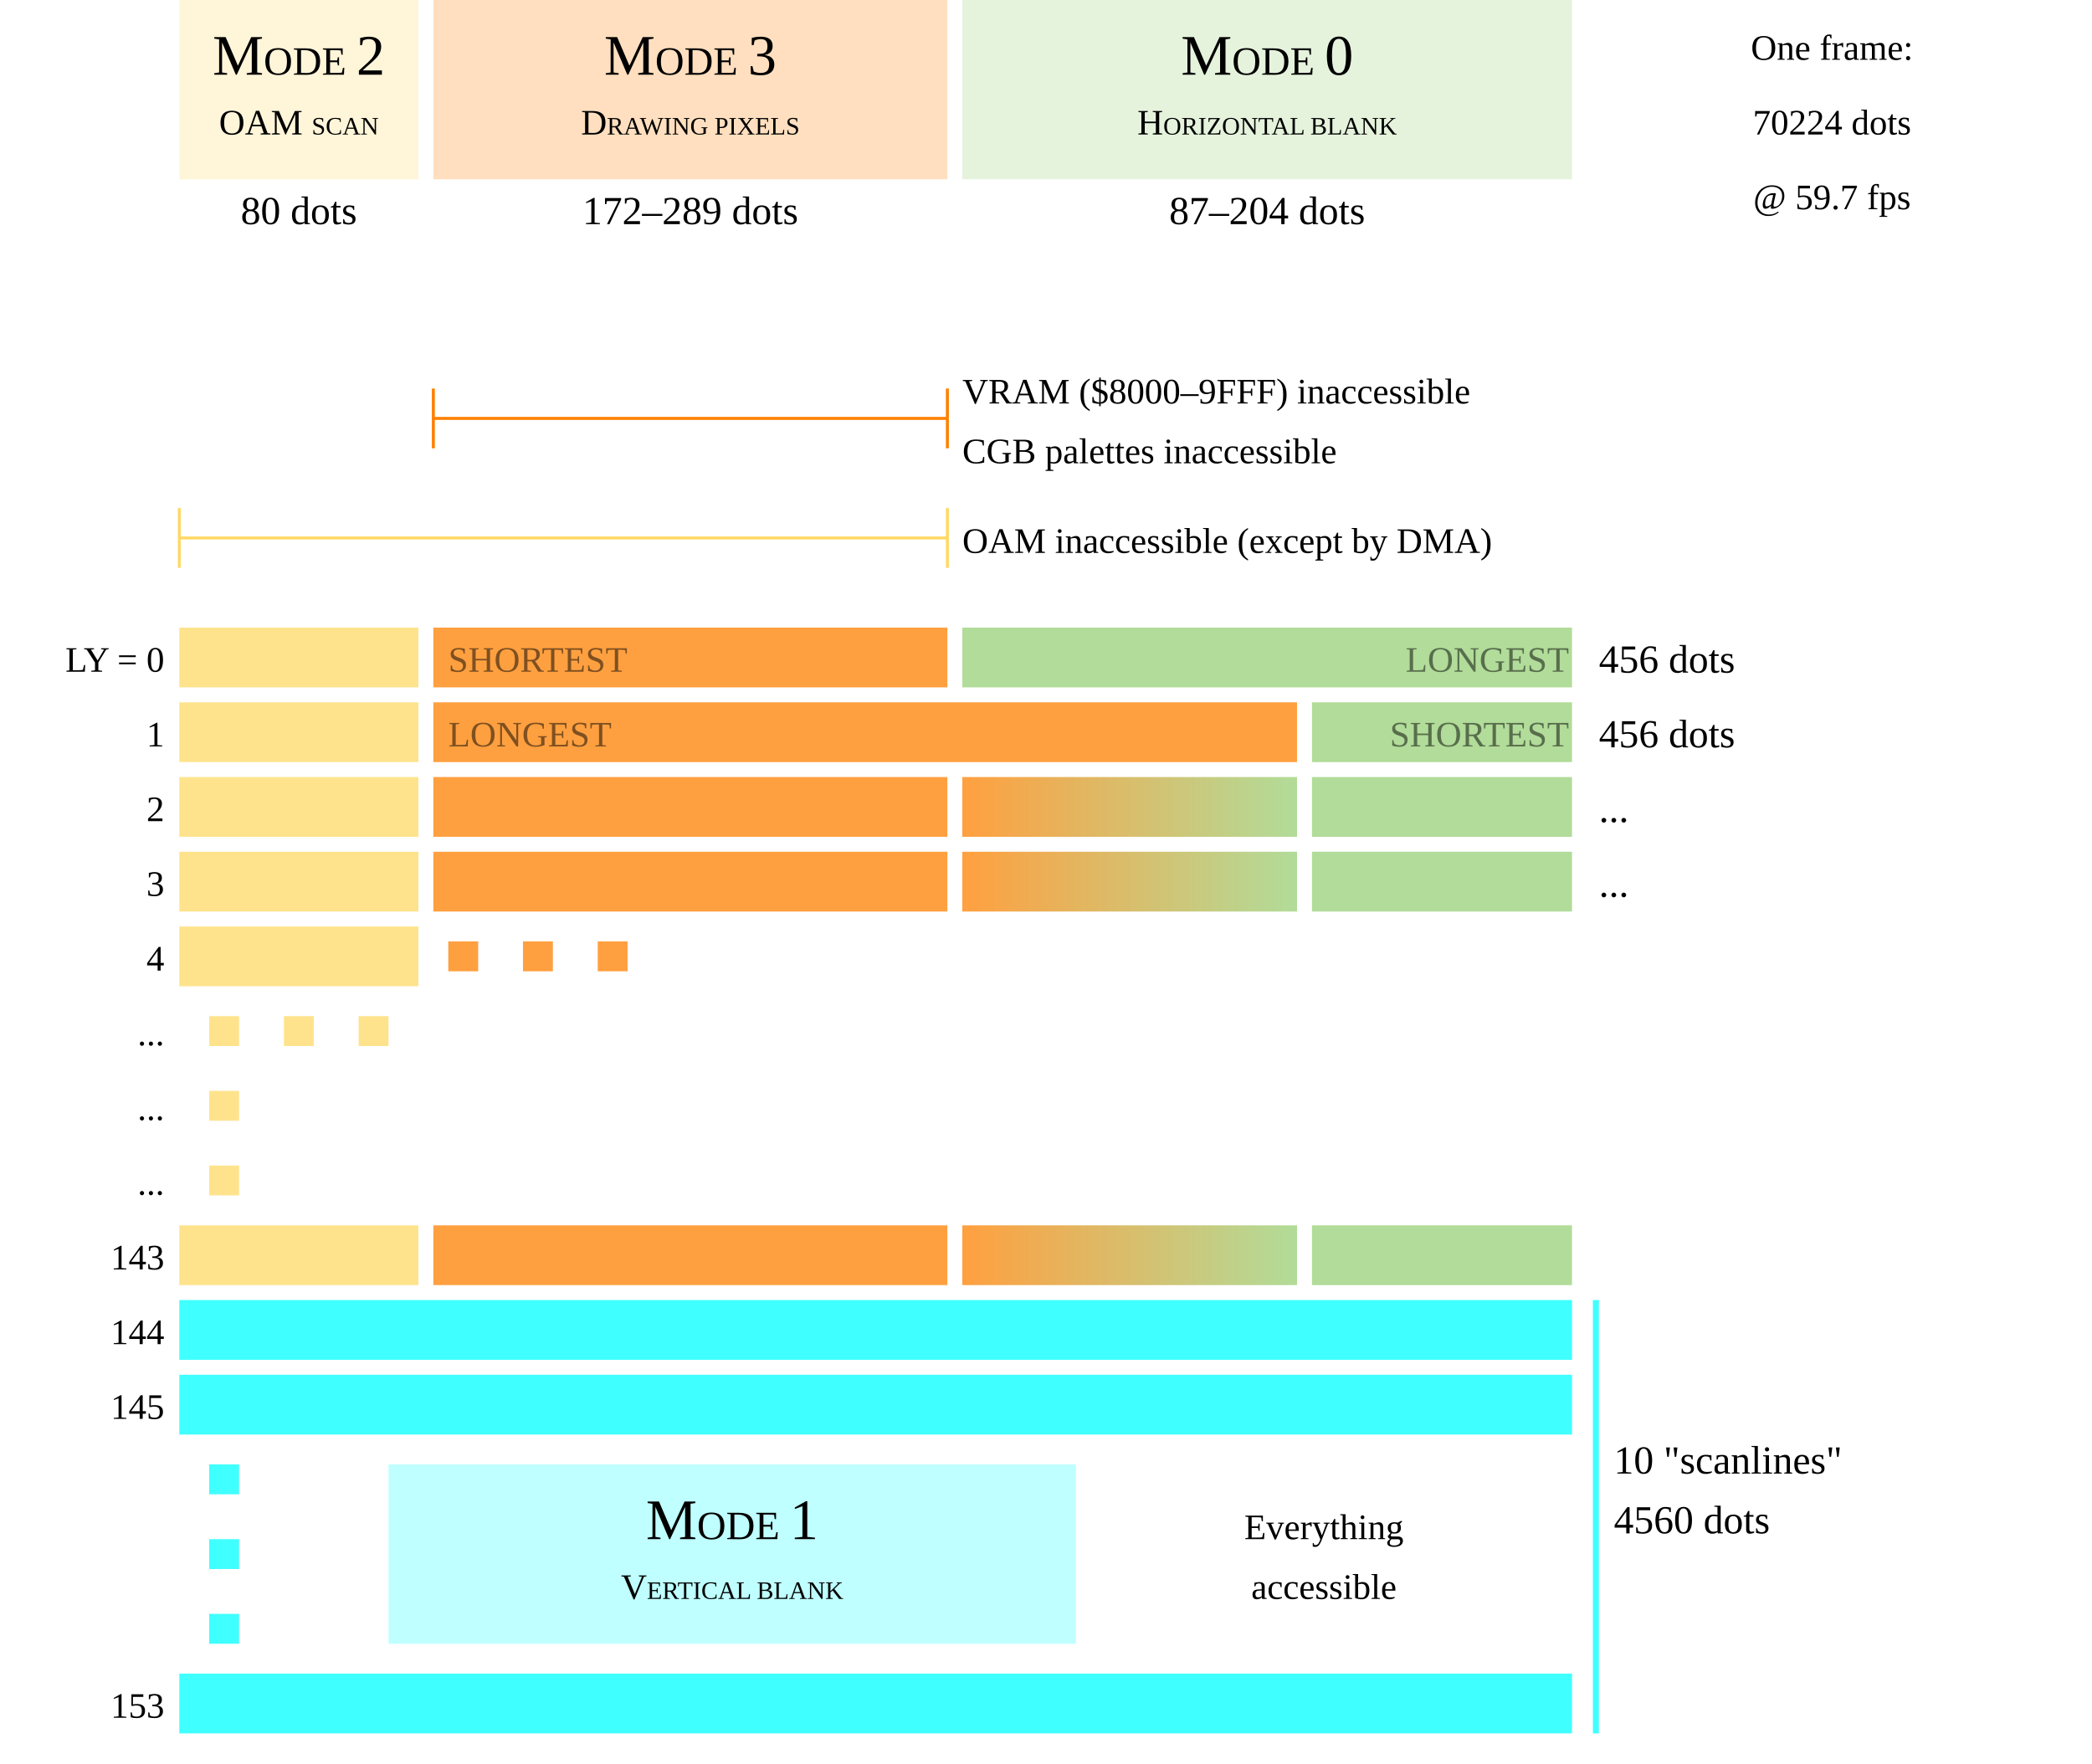
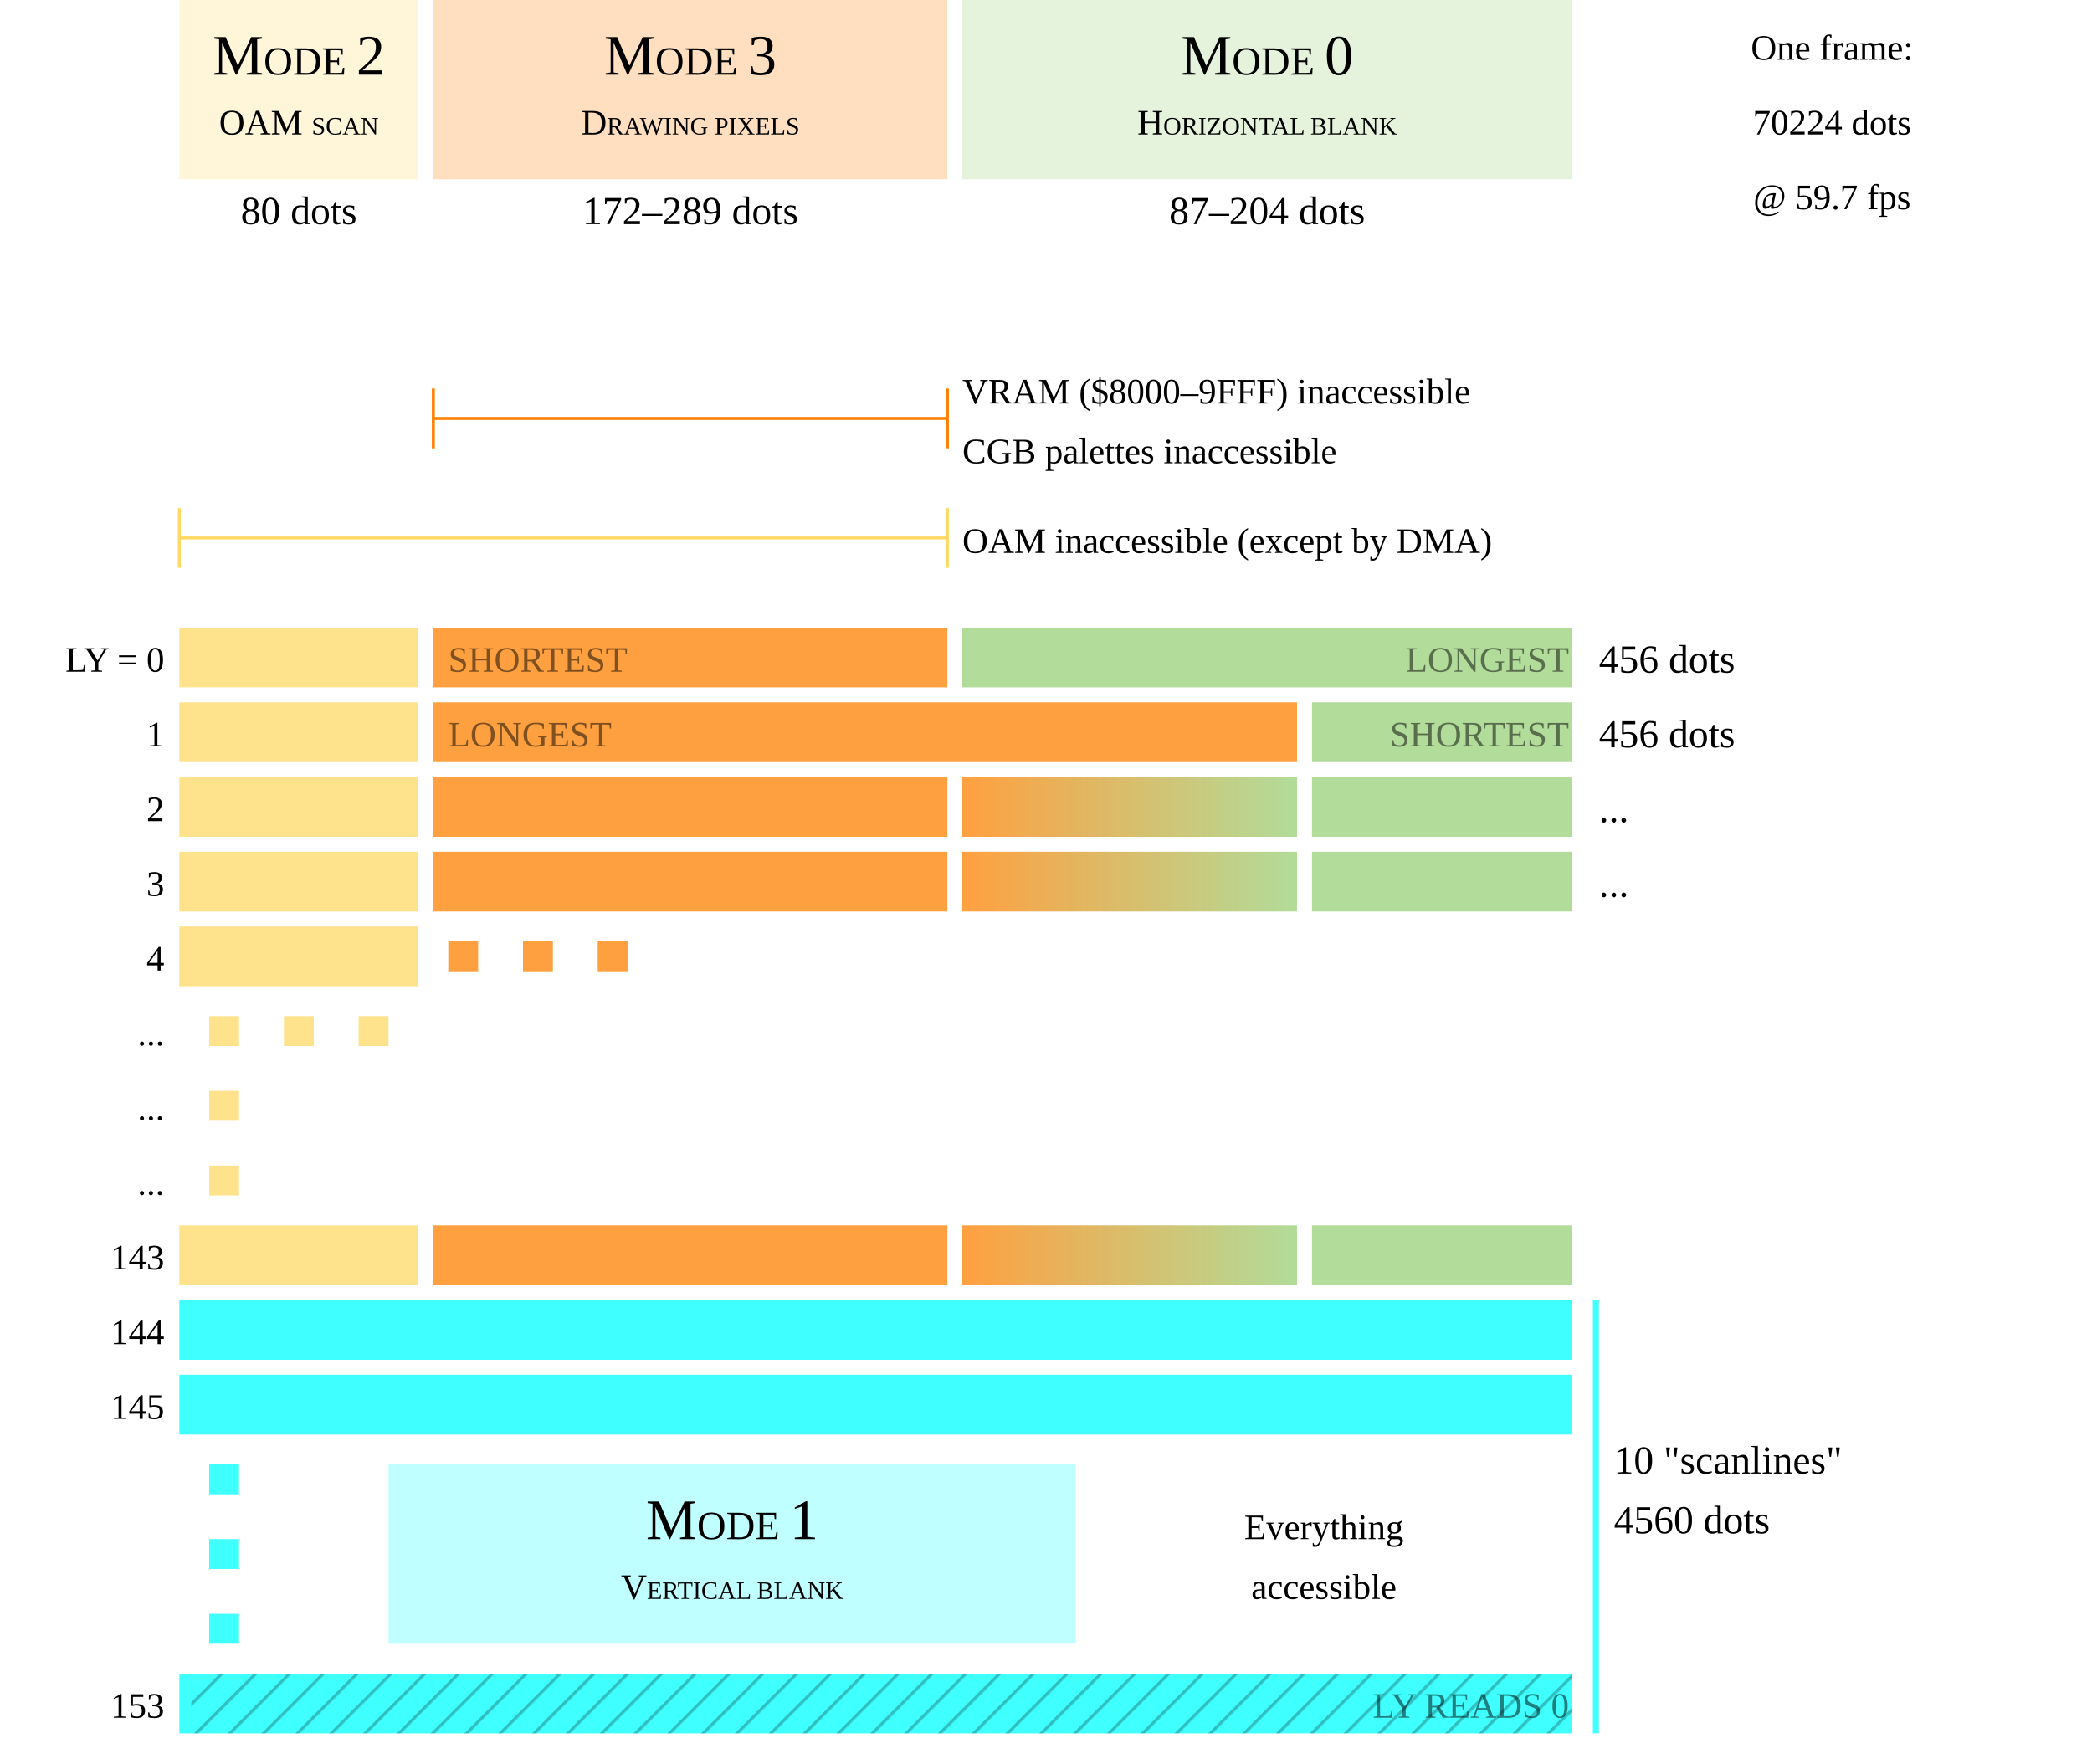
<svg xmlns="http://www.w3.org/2000/svg" viewBox="0 0 700 590" preserveAspectRatio="xMidYMid meet">
  <defs>
    <style type="text/css">
			text { fill: var(--fg, #000); }
			rect      { opacity: 75%; }
			.mode-box { opacity: 25%; height: 60px; }
			.scanline {               height: 20px; }
			.square   { width: 10px;  height: 10px; }
			.m2 { fill: #ffd966; }
			.m3 { fill: #ff8000; }
			.m0 { fill: #97d077; }
			.m1 { fill: #00ffff; }
			.m30 { fill: url(#m30-gradient); }
+ 			.ly-reset { fill: url(#ly-reset-hatch); opacity: 25%; }
			.darken {
				fill: #000;
				opacity: 50%;
				font-weight: 500;
			}
			.centered { text-anchor: middle; }
			.right    { text-anchor: end; }
			.mode-id { font-size: large; }
			.small   { font-size: small; }
			.middle-baseline { dominant-baseline: middle; }
			.mode-id, .mode-descr { font-variant: small-caps; }
		</style>
    <linearGradient x1="0%" y1="0%" x2="100%" y2="0%" id="m30-gradient">
      <stop offset="0%" stop-color="#ff8000" />
      <stop offset="100%" stop-color="#97d077" />
    </linearGradient>
+     <pattern id="ly-reset-hatch" patternUnits="userSpaceOnUse" width="8" height="8" patternTransform="rotate(45)">
+       <line x1="0" y1="0" x2="0" y2="8" stroke="#000" stroke-width="2" />
+     </pattern>
  </defs>
  <rect class="mode-box m2" x="60" y="0" width="80" />
  <text class="centered mode-id" x="100" y="25">Mode 2</text>
  <text class="centered mode-descr" x="100" y="45">OAM scan</text>
  <text class="centered small" x="100" y="75">80 dots</text>
  <rect class="mode-box m3" x="145" y="0" width="172" />
  <text class="centered mode-id" x="231" y="25">Mode 3</text>
  <text class="centered mode-descr" x="231" y="45">Drawing pixels</text>
  <text class="centered small" x="231" y="75">172–289 dots</text>
  <rect class="mode-box m0" x="322" y="0" width="204" />
  <text class="centered mode-id" x="424" y="25">Mode 0</text>
  <text class="centered mode-descr" x="424" y="45">Horizontal blank</text>
  <text class="centered small" x="424" y="75">87–204 dots</text>
  <rect class="mode-box m1" x="130" y="490" width="230" />
  <text class="centered mode-id" x="245" y="515">Mode 1</text>
  <text class="centered mode-descr" x="245" y="535">Vertical blank</text>
  <text x="322" y="135">VRAM ($8000–9FFF) inaccessible</text>
  <text x="322" y="155">CGB palettes inaccessible</text>
  <path stroke="#ff8000" d="M 317,130                            v 20                            m 0,-10                            h -172                            m 0,10                            v -20" />
  <text x="322" y="185">OAM inaccessible (except by DMA)</text>
  <path stroke="#ffd966" d="M 317,170                            v 20                            m 0,-10                            h -257                            m 0,10                            v -20" />
  <text class="centered" x="443" y="515">Everything</text>
  <text class="centered" x="443" y="535">accessible</text>
  <text class="middle-baseline right" x="55" y="222">LY = 0</text>
  <rect class="scanline m2" y="210" x="60" width="80" />
  <rect class="scanline m3" y="210" x="145" width="172" />
  <rect class="scanline m0" y="210" x="322" width="204" />
  <text class="middle-baseline darken" y="222" x="150">SHORTEST</text>
  <text class="middle-baseline darken right" y="222" x="525">LONGEST</text>
  <text class="middle-baseline small" x="535" y="222">456 dots</text>
  <text class="middle-baseline right" x="55" y="247">1</text>
  <rect class="scanline m2" y="235" x="60" width="80" />
  <rect class="scanline m3" y="235" x="145" width="289" />
  <rect class="scanline m0" y="235" x="439" width="87" />
  <text class="middle-baseline darken" y="247" x="150">LONGEST</text>
  <text class="middle-baseline darken right" y="247" x="525">SHORTEST</text>
  <text class="middle-baseline small" x="535" y="247">456 dots</text>
  <text class="middle-baseline right" x="55" y="272">2</text>
  <rect class="scanline m2" y="260" x="60" width="80" />
  <rect class="scanline m3" y="260" x="145" width="172" />
  <rect class="scanline m30" y="260" x="322" width="112" />
  <rect class="scanline m0" y="260" x="439" width="87" />
  <text class="middle-baseline small" x="535" y="272">...</text>
  <text class="middle-baseline right" x="55" y="297">3</text>
  <rect class="scanline m2" y="285" x="60" width="80" />
  <rect class="scanline m3" y="285" x="145" width="172" />
  <rect class="scanline m30" y="285" x="322" width="112" />
  <rect class="scanline m0" y="285" x="439" width="87" />
  <text class="middle-baseline small" x="535" y="297">...</text>
  <text class="middle-baseline right" x="55" y="322">4</text>
  <rect class="scanline m2" y="310" x="60" width="80" />
  <rect class="square m3" y="315" x="150" />
  <rect class="square m3" y="315" x="175" />
  <rect class="square m3" y="315" x="200" />
  <text class="middle-baseline right" x="55" y="347">...</text>
  <rect class="square m2" y="340" x="70" />
  <rect class="square m2" y="340" x="95" />
  <rect class="square m2" y="340" x="120" />
  <text class="middle-baseline right" x="55" y="372">...</text>
  <rect class="square m2" y="365" x="70" />
  <text class="middle-baseline right" x="55" y="397">...</text>
  <rect class="square m2" y="390" x="70" />
  <text class="middle-baseline right" x="55" y="422">143</text>
  <rect class="scanline m2" y="410" x="60" width="80" />
  <rect class="scanline m3" y="410" x="145" width="172" />
  <rect class="scanline m30" y="410" x="322" width="112" />
  <rect class="scanline m0" y="410" x="439" width="87" />
  <text class="middle-baseline right" x="55" y="447">144</text>
  <rect class="scanline m1" y="435" x="60" width="466" />
  <text class="middle-baseline right" x="55" y="472">145</text>
  <rect class="scanline m1" y="460" x="60" width="466" />
  <rect class="square m1" y="490" x="70" />
  <rect class="square m1" y="515" x="70" />
  <rect class="square m1" y="540" x="70" />
  <text class="middle-baseline right" x="55" y="572">153</text>
  <rect class="scanline m1" y="560" x="60" width="466" />
+   <rect class="scanline ly-reset" y="560" x="64" width="462" />
+   <text class="middle-baseline darken right" y="572" x="525">LY READS 0</text>
  <rect class="m1" y="435" x="533" height="145" width="2" />
  <text class="middle-baseline small" x="540" y="490">10 "scanlines"</text>
  <text class="middle-baseline small" x="540" y="510">4560 dots</text>
  <text class="centered" y="20" x="613">One frame:</text>
  <text class="centered" y="45" x="613">70224 dots</text>
  <text class="centered" y="70" x="613">@ 59.7 fps</text>
</svg>
